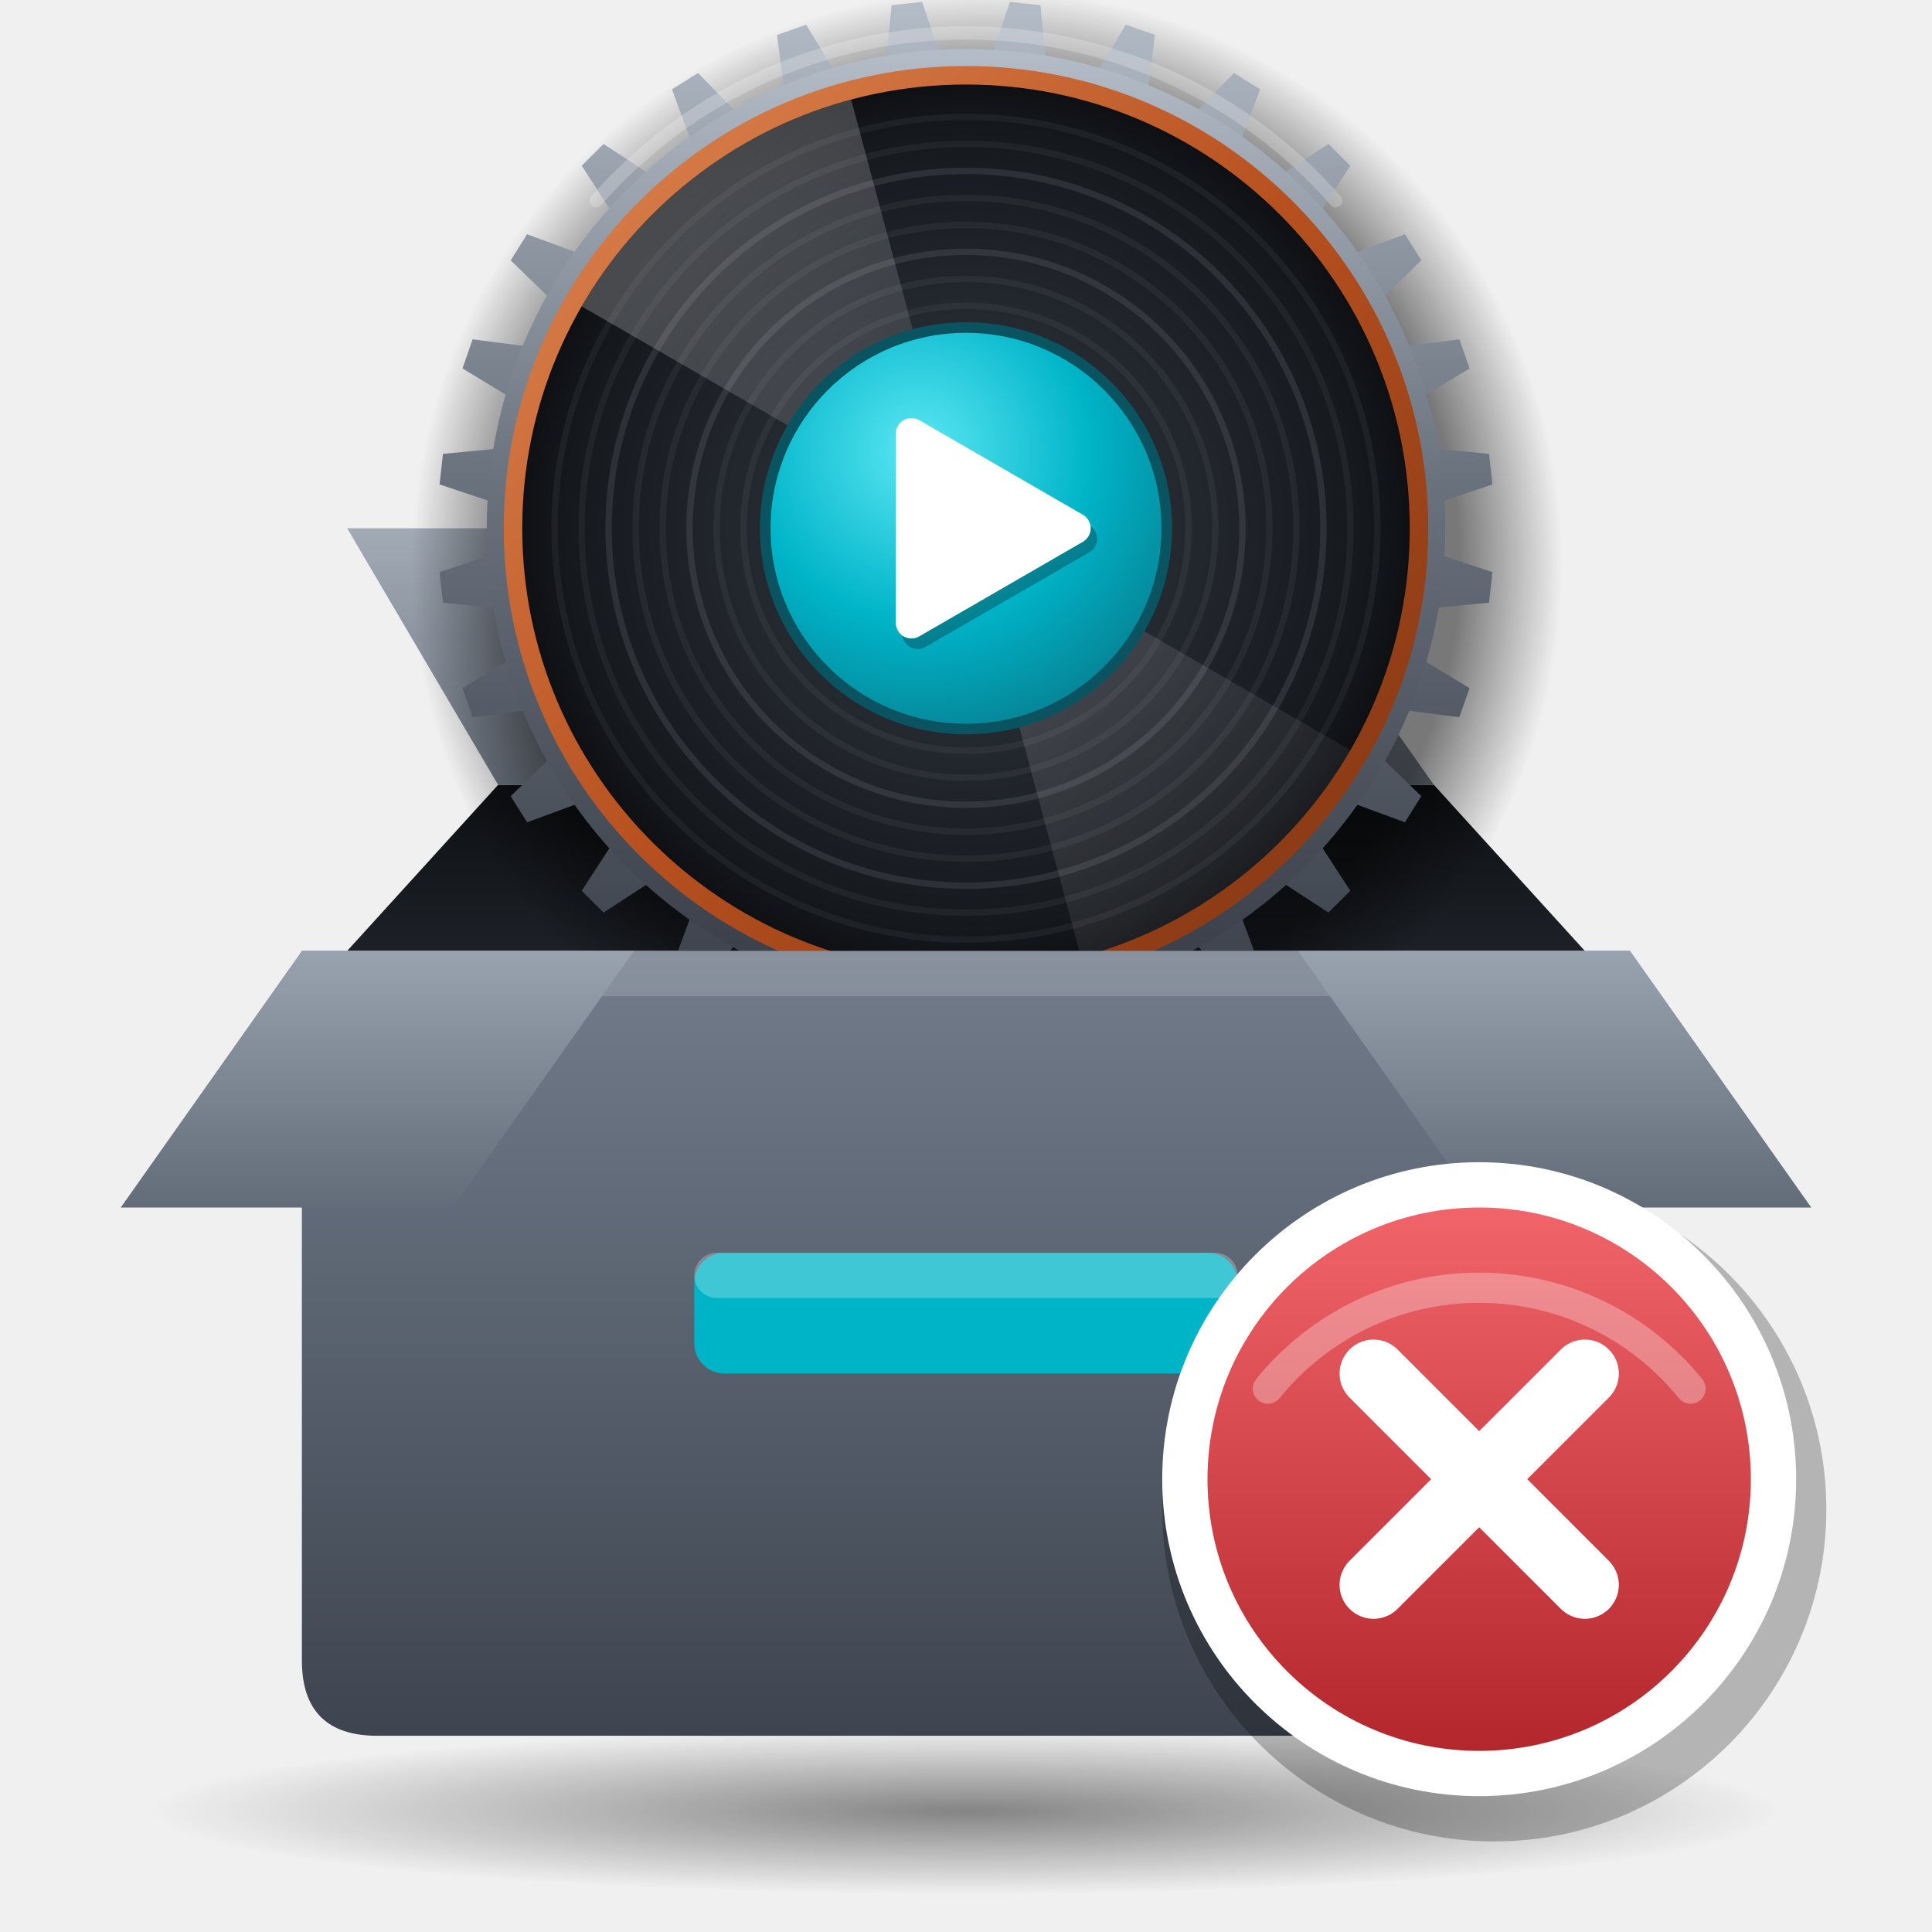
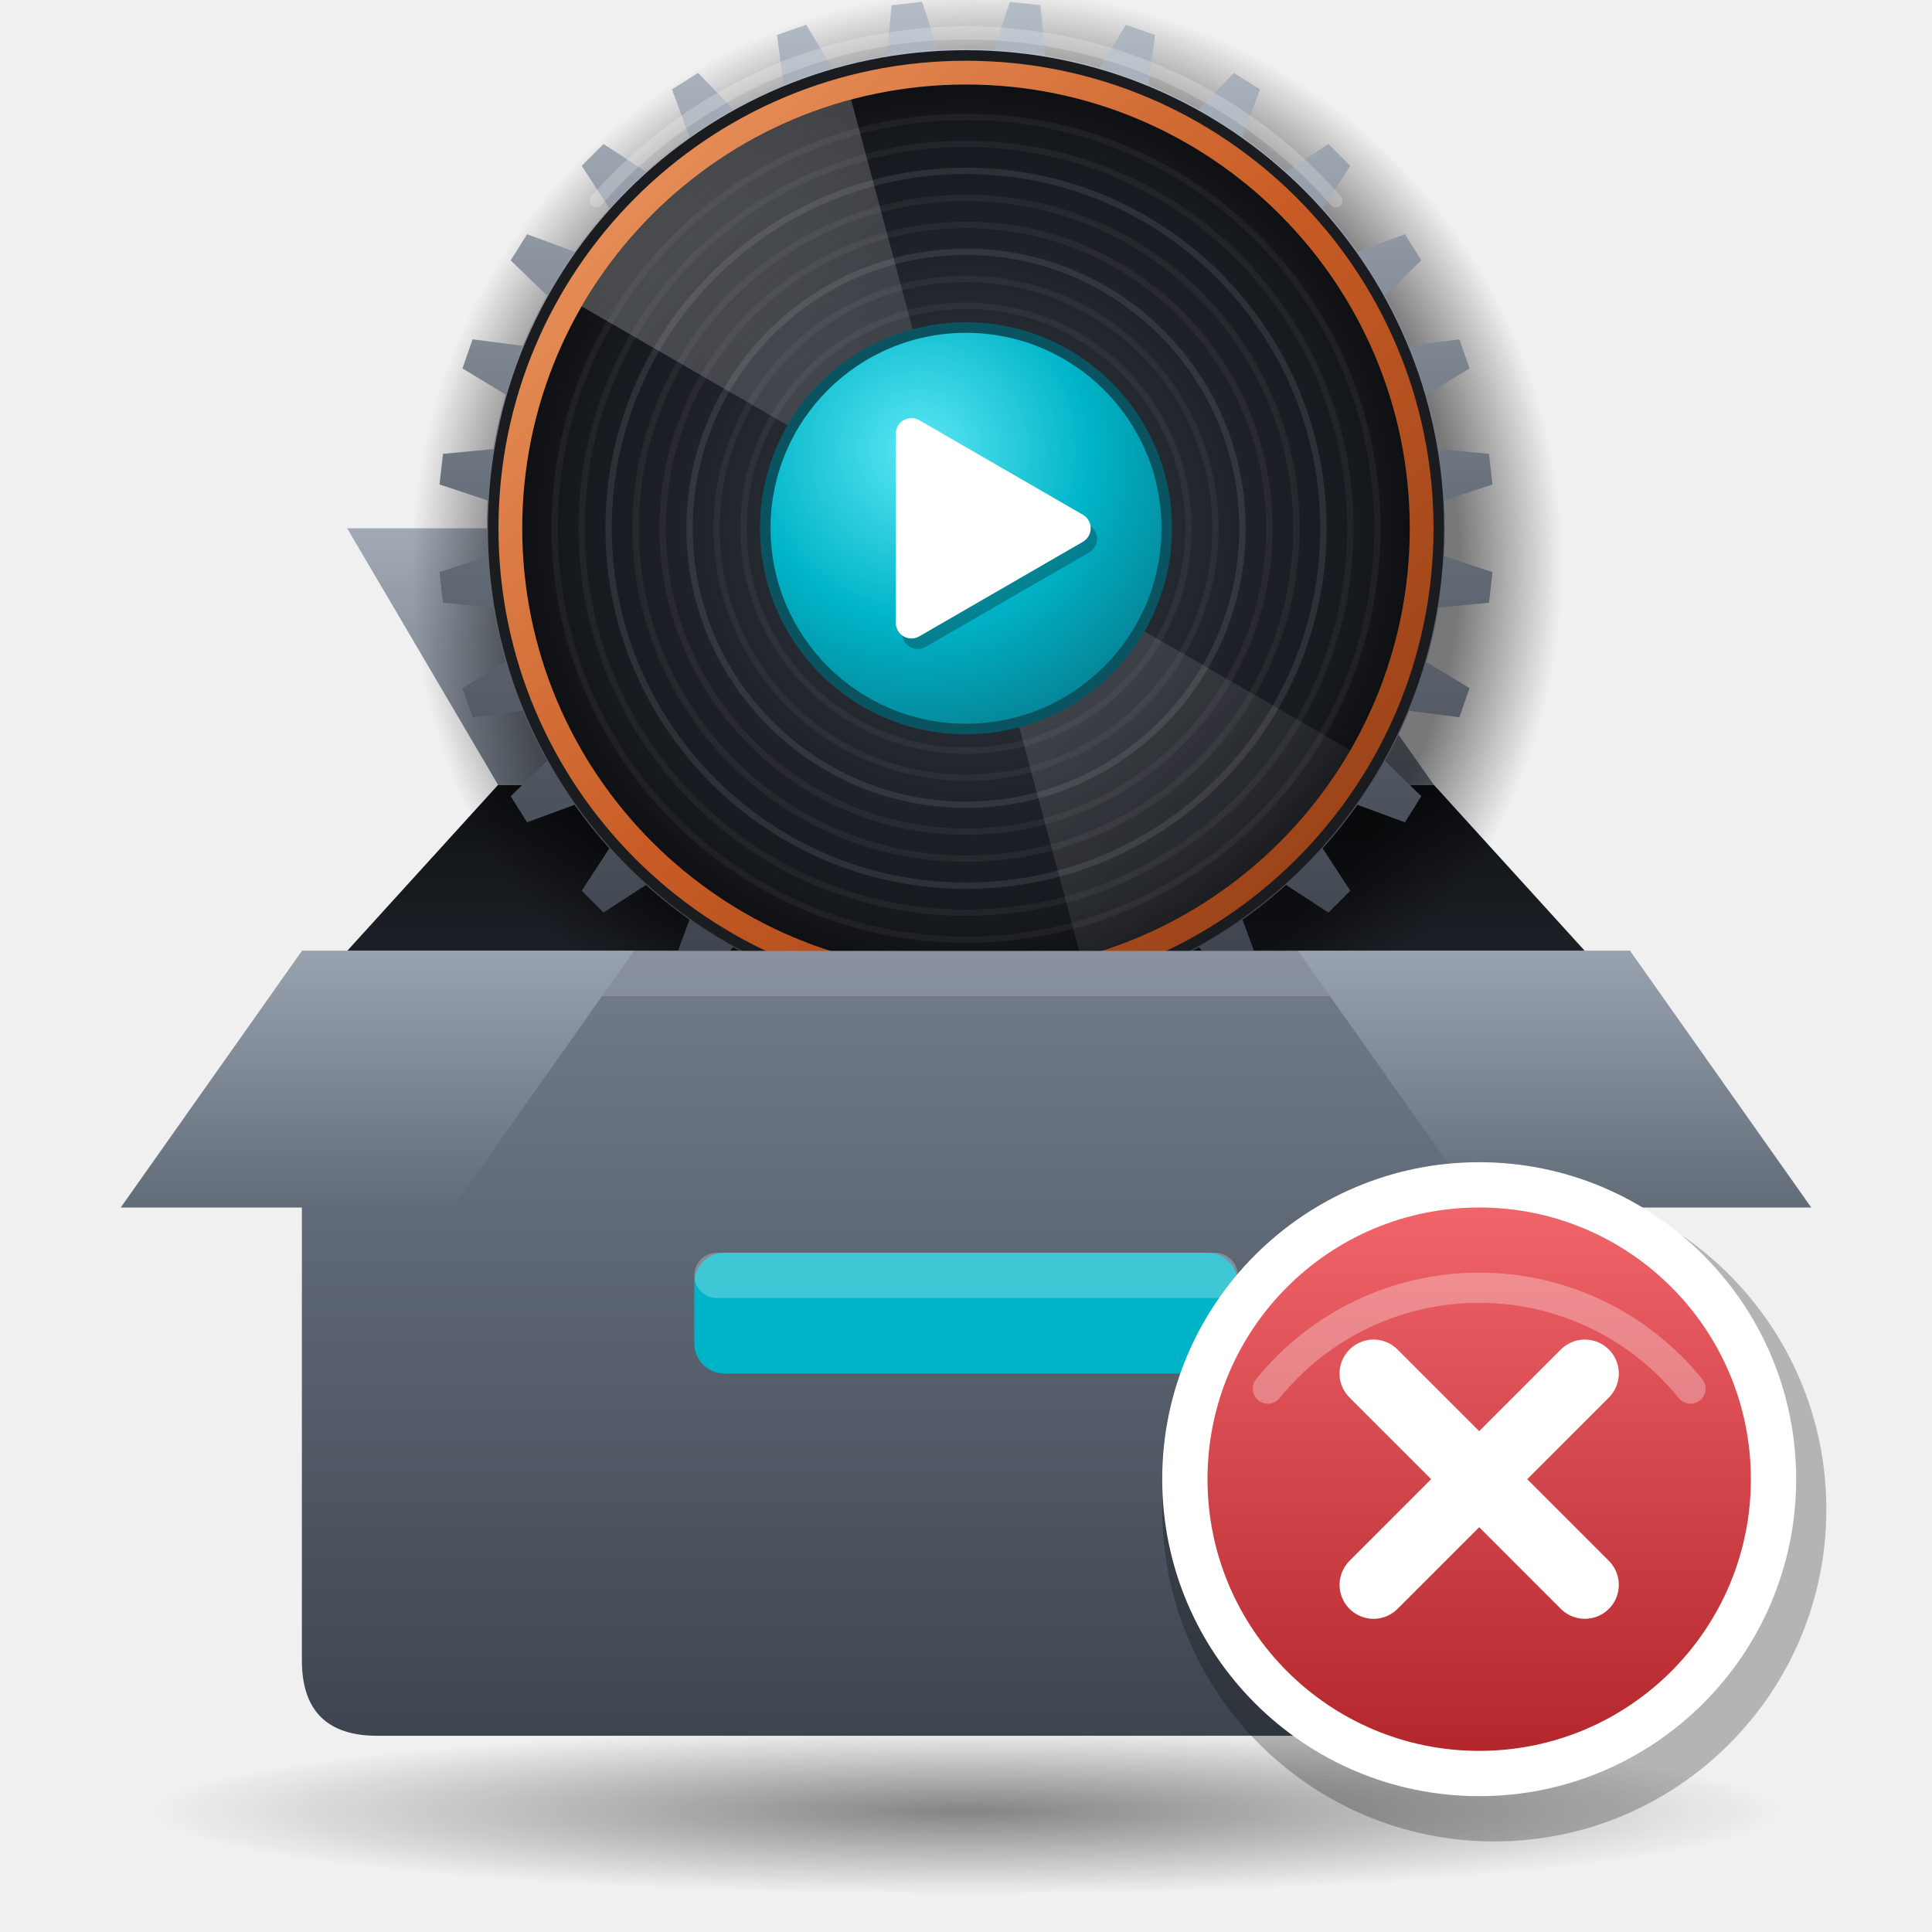
<svg xmlns="http://www.w3.org/2000/svg" width="256" height="256" viewBox="0 0 256 256">
  <defs>
    <linearGradient id="gm" x1="0" y1="0" x2="0" y2="1">
      <stop offset="0" stop-color="#B4BCC7" />
      <stop offset=".45" stop-color="#6A727E" />
      <stop offset="1" stop-color="#363B44" />
    </linearGradient>
    <radialGradient id="vin" cx=".5" cy=".5" r=".5">
      <stop offset=".3" stop-color="#2A2F37" />
      <stop offset=".9" stop-color="#15181D" />
      <stop offset="1" stop-color="#0E1013" />
    </radialGradient>
    <linearGradient id="cu" x1="0" y1="0" x2="1" y2="1">
-       <stop offset="0" stop-color="#E08A55" />
-       <stop offset=".5" stop-color="#B7501F" />
-       <stop offset="1" stop-color="#7A3312" />
+       <stop offset="0" stop-color="#F0A06A" />
+       <stop offset=".5" stop-color="#C95C25" />
+       <stop offset="1" stop-color="#8A3A14" />
+     </linearGradient>
+     <linearGradient id="cus" x1="0" y1="0" x2="1" y2="1">
+       <stop offset="0" stop-color="#FFB27A" />
+       <stop offset=".5" stop-color="#E06A2C" />
+       <stop offset="1" stop-color="#A8461A" />
    </linearGradient>
    <radialGradient id="lab" cx=".38" cy=".3" r=".8">
      <stop offset="0" stop-color="#5BE7F4" />
      <stop offset=".55" stop-color="#00B4C8" />
      <stop offset="1" stop-color="#077D8F" />
    </radialGradient>
    <linearGradient id="sheen" x1="0" y1="0" x2="1" y2="1">
      <stop offset="0" stop-color="#fff" stop-opacity=".30" />
      <stop offset="1" stop-color="#fff" stop-opacity=".04" />
    </linearGradient>
    <radialGradient id="sh" cx=".5" cy=".5" r=".5">
      <stop offset="0" stop-color="#000" stop-opacity=".45" />
      <stop offset="1" stop-color="#000" stop-opacity="0" />
    </radialGradient>
    <radialGradient id="dsh" cx=".5" cy=".5" r=".5">
      <stop offset=".82" stop-color="#000" stop-opacity=".5" />
      <stop offset="1" stop-color="#000" stop-opacity="0" />
    </radialGradient>
    <linearGradient id="bf" x1="0" y1="0" x2="0" y2="1">
      <stop offset="0" stop-color="#727C8B" />
      <stop offset="1" stop-color="#3E4550" />
    </linearGradient>
    <linearGradient id="bfl" x1="0" y1="0" x2="0" y2="1">
      <stop offset="0" stop-color="#99A2AF" />
      <stop offset="1" stop-color="#626B78" />
    </linearGradient>
    <linearGradient id="bin" x1="0" y1="0" x2="0" y2="1">
      <stop offset="0" stop-color="#0D0F12" />
      <stop offset="1" stop-color="#1D2127" />
    </linearGradient>
    <linearGradient id="bdb" x1="0" y1="0" x2="0" y2="1">
      <stop offset="0" stop-color="#5A9BF0" />
      <stop offset="1" stop-color="#1F55B5" />
    </linearGradient>
    <linearGradient id="bdr" x1="0" y1="0" x2="0" y2="1">
      <stop offset="0" stop-color="#F0646A" />
      <stop offset="1" stop-color="#B3262C" />
    </linearGradient>
  </defs>
  <ellipse cx="128" cy="240" rx="108" ry="11" fill="url(#sh)" />
  <path d="M46,126 L66,104 L190,104 L210,126Z" fill="url(#bin)" />
  <path d="M66,104 L46,70 L166,70 L190,104Z" fill="url(#bfl)" opacity=".9" />
  <g>
    <circle cx="130.8" cy="74.9" r="77" fill="url(#dsh)" />
    <path d="M131.53,7.1 L133.81,0.24 L137.86,0.7 L138.55,7.89 L145.44,9.46 L149.18,3.28 L153.04,4.63 L152.11,11.8 L158.47,14.86 L163.5,9.67 L166.96,11.84 L164.46,18.62 L169.98,23.02 L176.03,19.08 L178.92,21.97 L174.98,28.02 L179.38,33.54 L186.16,31.04 L188.33,34.5 L183.14,39.53 L186.2,45.89 L193.37,44.96 L194.72,48.82 L188.54,52.56 L190.11,59.45 L197.3,60.14 L197.76,64.19 L190.9,66.47 L190.9,73.53 L197.76,75.81 L197.3,79.86 L190.11,80.55 L188.54,87.44 L194.72,91.18 L193.37,95.04 L186.2,94.11 L183.14,100.47 L188.33,105.5 L186.16,108.96 L179.38,106.46 L174.98,111.98 L178.92,118.03 L176.03,120.92 L169.98,116.98 L164.46,121.38 L166.96,128.16 L163.5,130.33 L158.47,125.14 L152.11,128.2 L153.04,135.37 L149.18,136.72 L145.44,130.54 L138.55,132.11 L137.86,139.3 L133.81,139.76 L131.53,132.9 L124.47,132.9 L122.19,139.76 L118.14,139.3 L117.45,132.11 L110.56,130.54 L106.82,136.72 L102.96,135.37 L103.89,128.2 L97.53,125.14 L92.5,130.33 L89.04,128.16 L91.54,121.38 L86.02,116.98 L79.97,120.92 L77.08,118.03 L81.02,111.98 L76.62,106.46 L69.84,108.96 L67.67,105.5 L72.86,100.47 L69.8,94.11 L62.63,95.04 L61.28,91.18 L67.46,87.44 L65.89,80.55 L58.7,79.86 L58.24,75.81 L65.1,73.53 L65.1,66.47 L58.24,64.19 L58.7,60.14 L65.89,59.45 L67.46,52.56 L61.28,48.82 L62.63,44.96 L69.8,45.89 L72.86,39.53 L67.67,34.5 L69.84,31.04 L76.62,33.54 L81.02,28.02 L77.08,21.97 L79.97,19.08 L86.02,23.02 L91.54,18.62 L89.04,11.84 L92.5,9.67 L97.53,14.86 L103.89,11.8 L102.96,4.63 L106.82,3.28 L110.56,9.46 L117.45,7.89 L118.14,0.7 L122.19,0.24 L124.47,7.1Z" fill="url(#gm)" />
    <circle cx="128" cy="70" r="63.5" fill="url(#gm)" />
-     <circle cx="128" cy="70" r="61.25" fill="url(#cu)" />
+     <circle cx="128" cy="70" r="63.35" fill="#1A1C20" />
+     <circle cx="128" cy="70" r="61.95" fill="url(#cu)" />
    <circle cx="128" cy="70" r="58.8" fill="url(#vin)" />
    <circle cx="128" cy="70" r="29.48" fill="none" stroke="#fff" stroke-opacity="0.05" stroke-width="0.84" />
    <circle cx="128" cy="70" r="33.05" fill="none" stroke="#fff" stroke-opacity="0.05" stroke-width="0.84" />
    <circle cx="128" cy="70" r="36.63" fill="none" stroke="#fff" stroke-opacity="0.09" stroke-width="0.84" />
    <circle cx="128" cy="70" r="40.2" fill="none" stroke="#fff" stroke-opacity="0.05" stroke-width="0.84" />
    <circle cx="128" cy="70" r="43.78" fill="none" stroke="#fff" stroke-opacity="0.05" stroke-width="0.84" />
    <circle cx="128" cy="70" r="47.36" fill="none" stroke="#fff" stroke-opacity="0.09" stroke-width="0.84" />
    <circle cx="128" cy="70" r="50.93" fill="none" stroke="#fff" stroke-opacity="0.05" stroke-width="0.84" />
    <circle cx="128" cy="70" r="54.51" fill="none" stroke="#fff" stroke-opacity="0.05" stroke-width="0.84" />
    <clipPath id="bc">
      <circle cx="128" cy="70" r="58.8" />
    </clipPath>
    <g clip-path="url(#bc)" fill="url(#sheen)">
      <path d="M128,70 L77.08,40.6 A58.8,58.8 0 0 1 112.78,13.2Z" />
      <path d="M128,70 L178.92,99.4 A58.8,58.8 0 0 1 143.22,126.8Z" opacity=".55" />
    </g>
    <circle cx="128" cy="70" r="27.3" fill="#0A5360" />
    <circle cx="128" cy="70" r="25.9" fill="url(#lab)" />
    <path d="M120.77,57.47 L142.45,70 L120.77,82.53Z" transform="translate(0.84,1.4)" fill="#064652" opacity=".45" stroke="#064652" stroke-width="4.14" stroke-linejoin="round" />
    <path d="M120.77,57.47 L142.45,70 L120.77,82.53Z" fill="#fff" stroke="#fff" stroke-width="4.14" stroke-linejoin="round" />
    <path d="M79,26.6 A65.1,65.1 0 0 1 177,26.6" fill="none" stroke="#fff" stroke-opacity=".22" stroke-width="1.75" stroke-linecap="round" />
  </g>
  <path d="M40,126 L216,126 L216,220 Q216,230 206,230 L50,230 Q40,230 40,220Z" fill="url(#bf)" />
  <path d="M40,126 L216,126 L216,132 L40,132Z" fill="#fff" opacity=".16" />
  <path d="M40,126 L16,160 L60,160 L84,126Z" fill="url(#bfl)" />
  <path d="M216,126 L240,160 L196,160 L172,126Z" fill="url(#bfl)" />
  <rect x="92" y="166" width="72" height="16" rx="4" fill="#00B4C8" />
  <rect x="92" y="166" width="72" height="6" rx="3" fill="#fff" opacity=".25" />
  <circle cx="198" cy="200" r="44" fill="#000" opacity=".25" />
  <circle cx="196" cy="196" r="42" fill="#fff" />
  <circle cx="196" cy="196" r="36" fill="url(#bdr)" />
  <path d="M168,184 A36,36 0 0 1 224,184" fill="none" stroke="#fff" stroke-opacity=".3" stroke-width="4" stroke-linecap="round" />
  <path d="M182,182 L210,210 M210,182 L182,210" fill="none" stroke="#fff" stroke-width="9" stroke-linecap="round" />
</svg>
